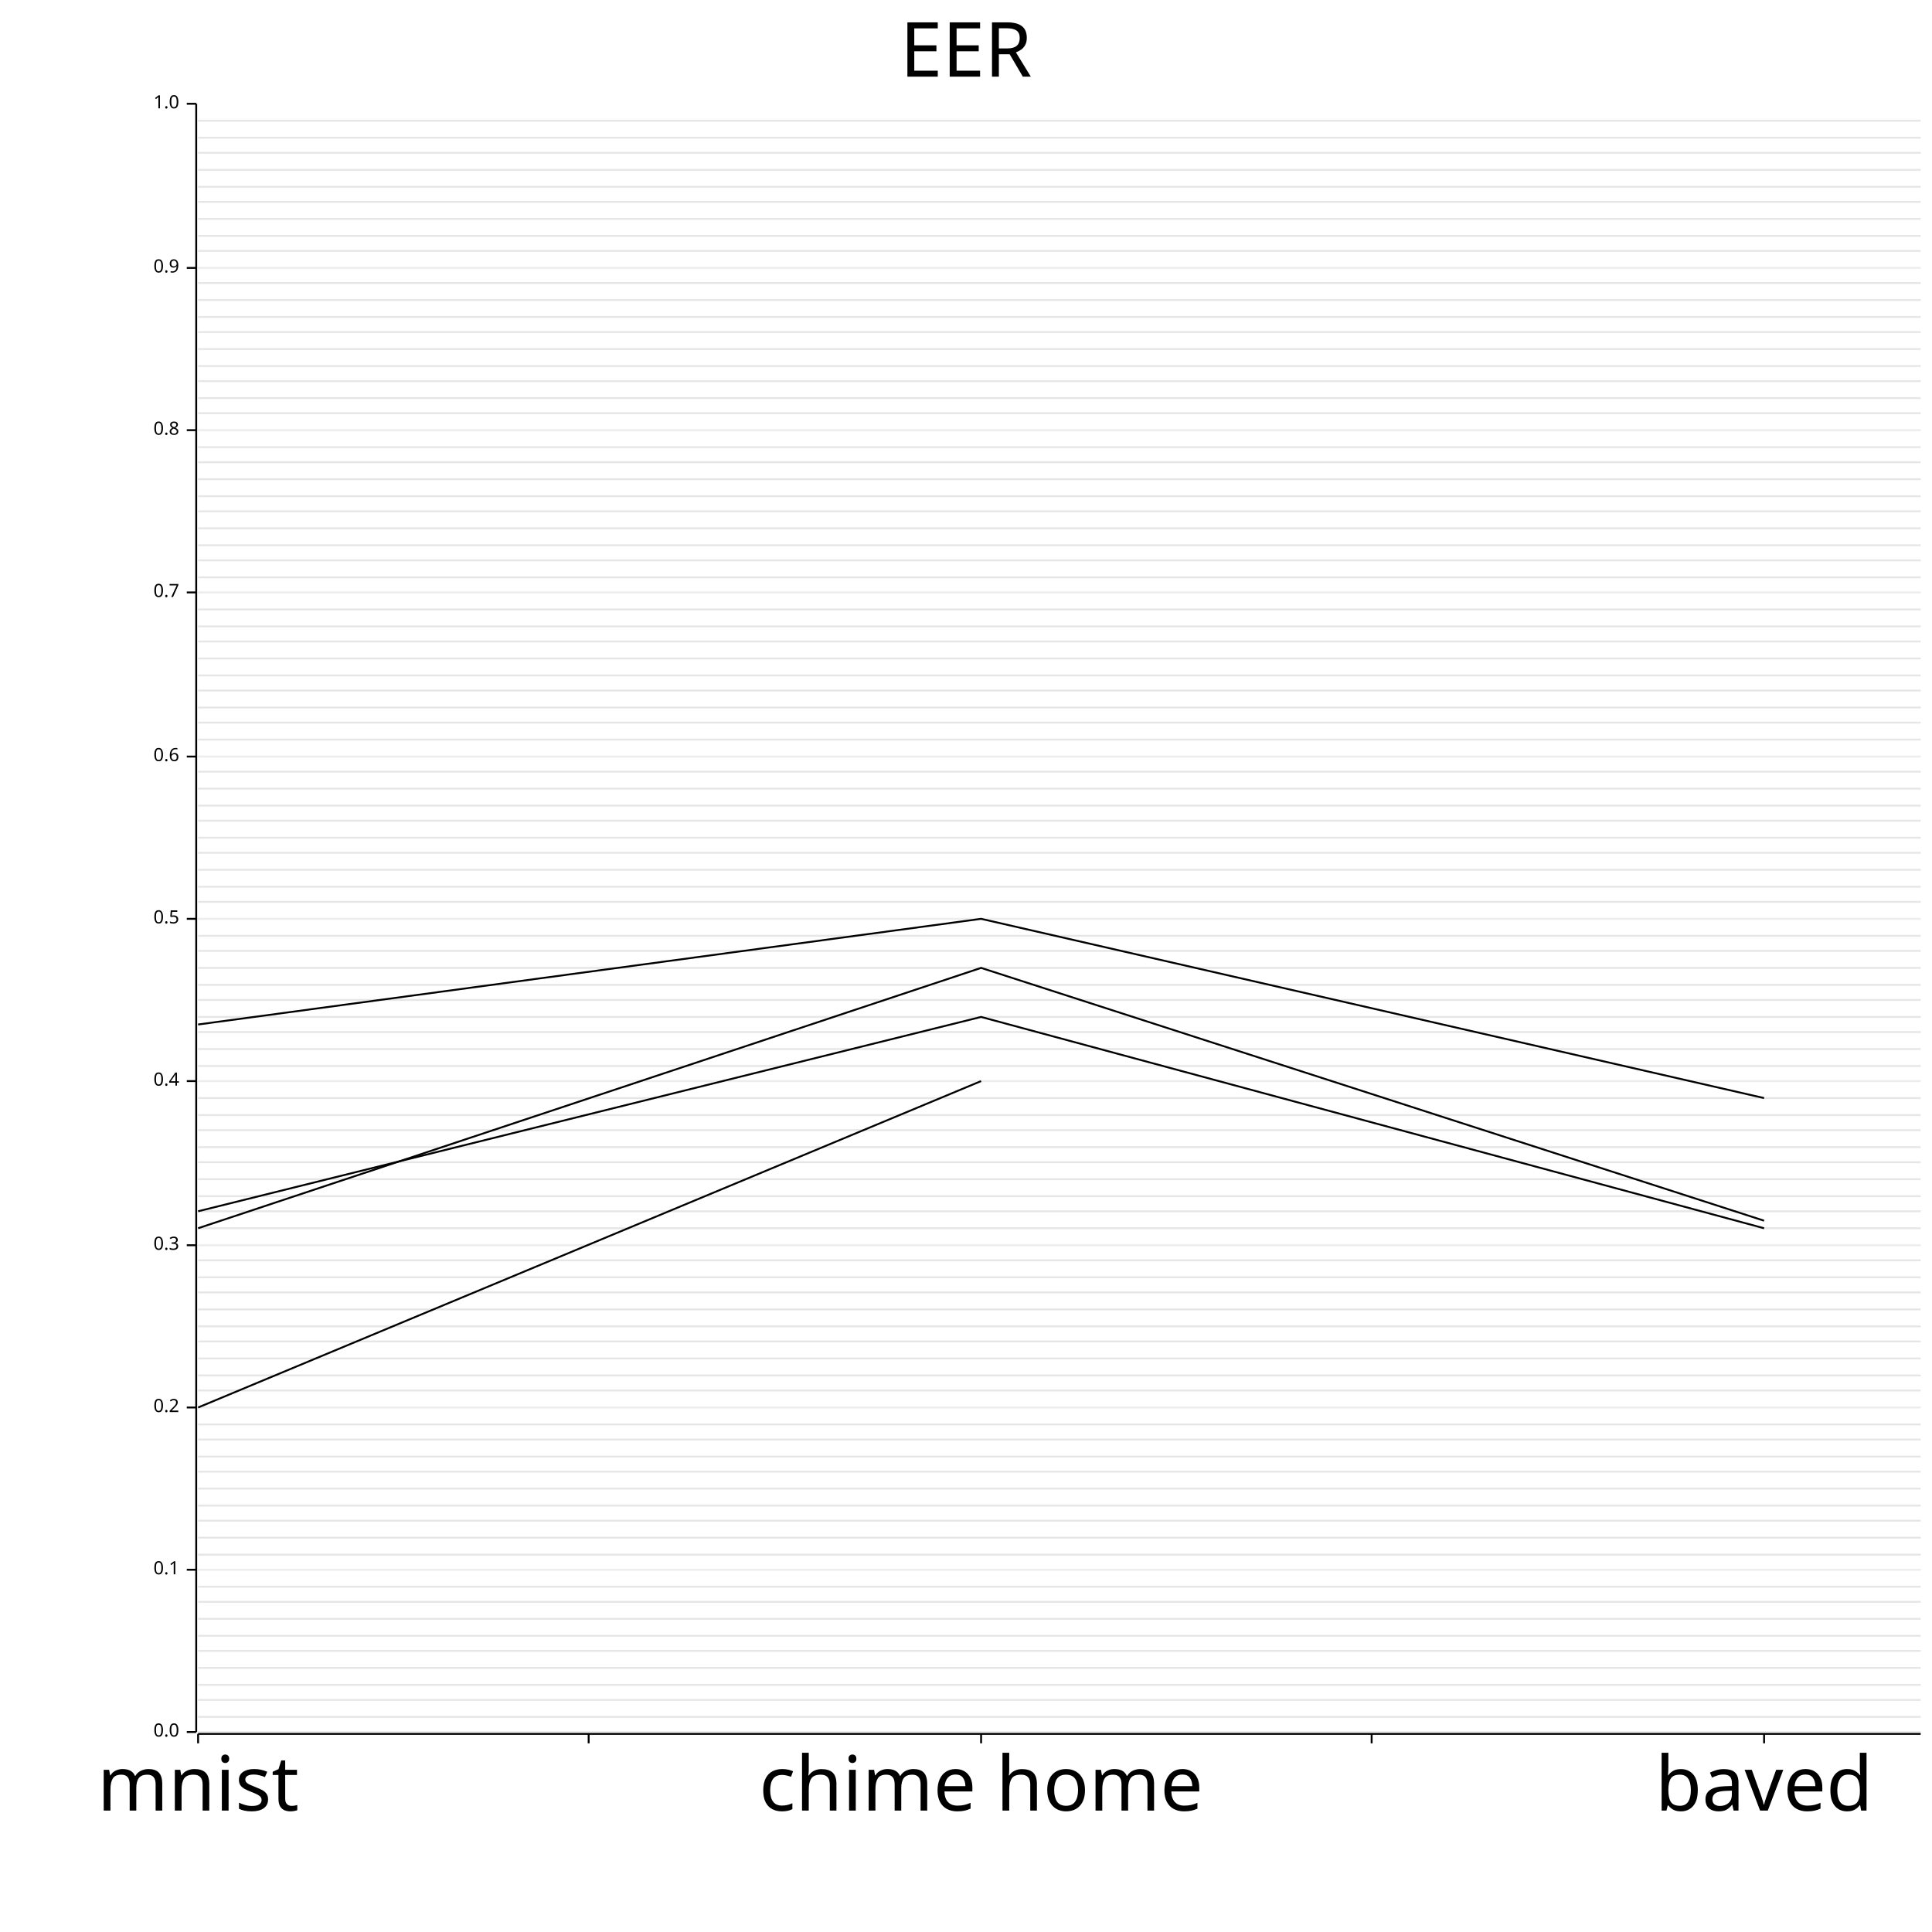
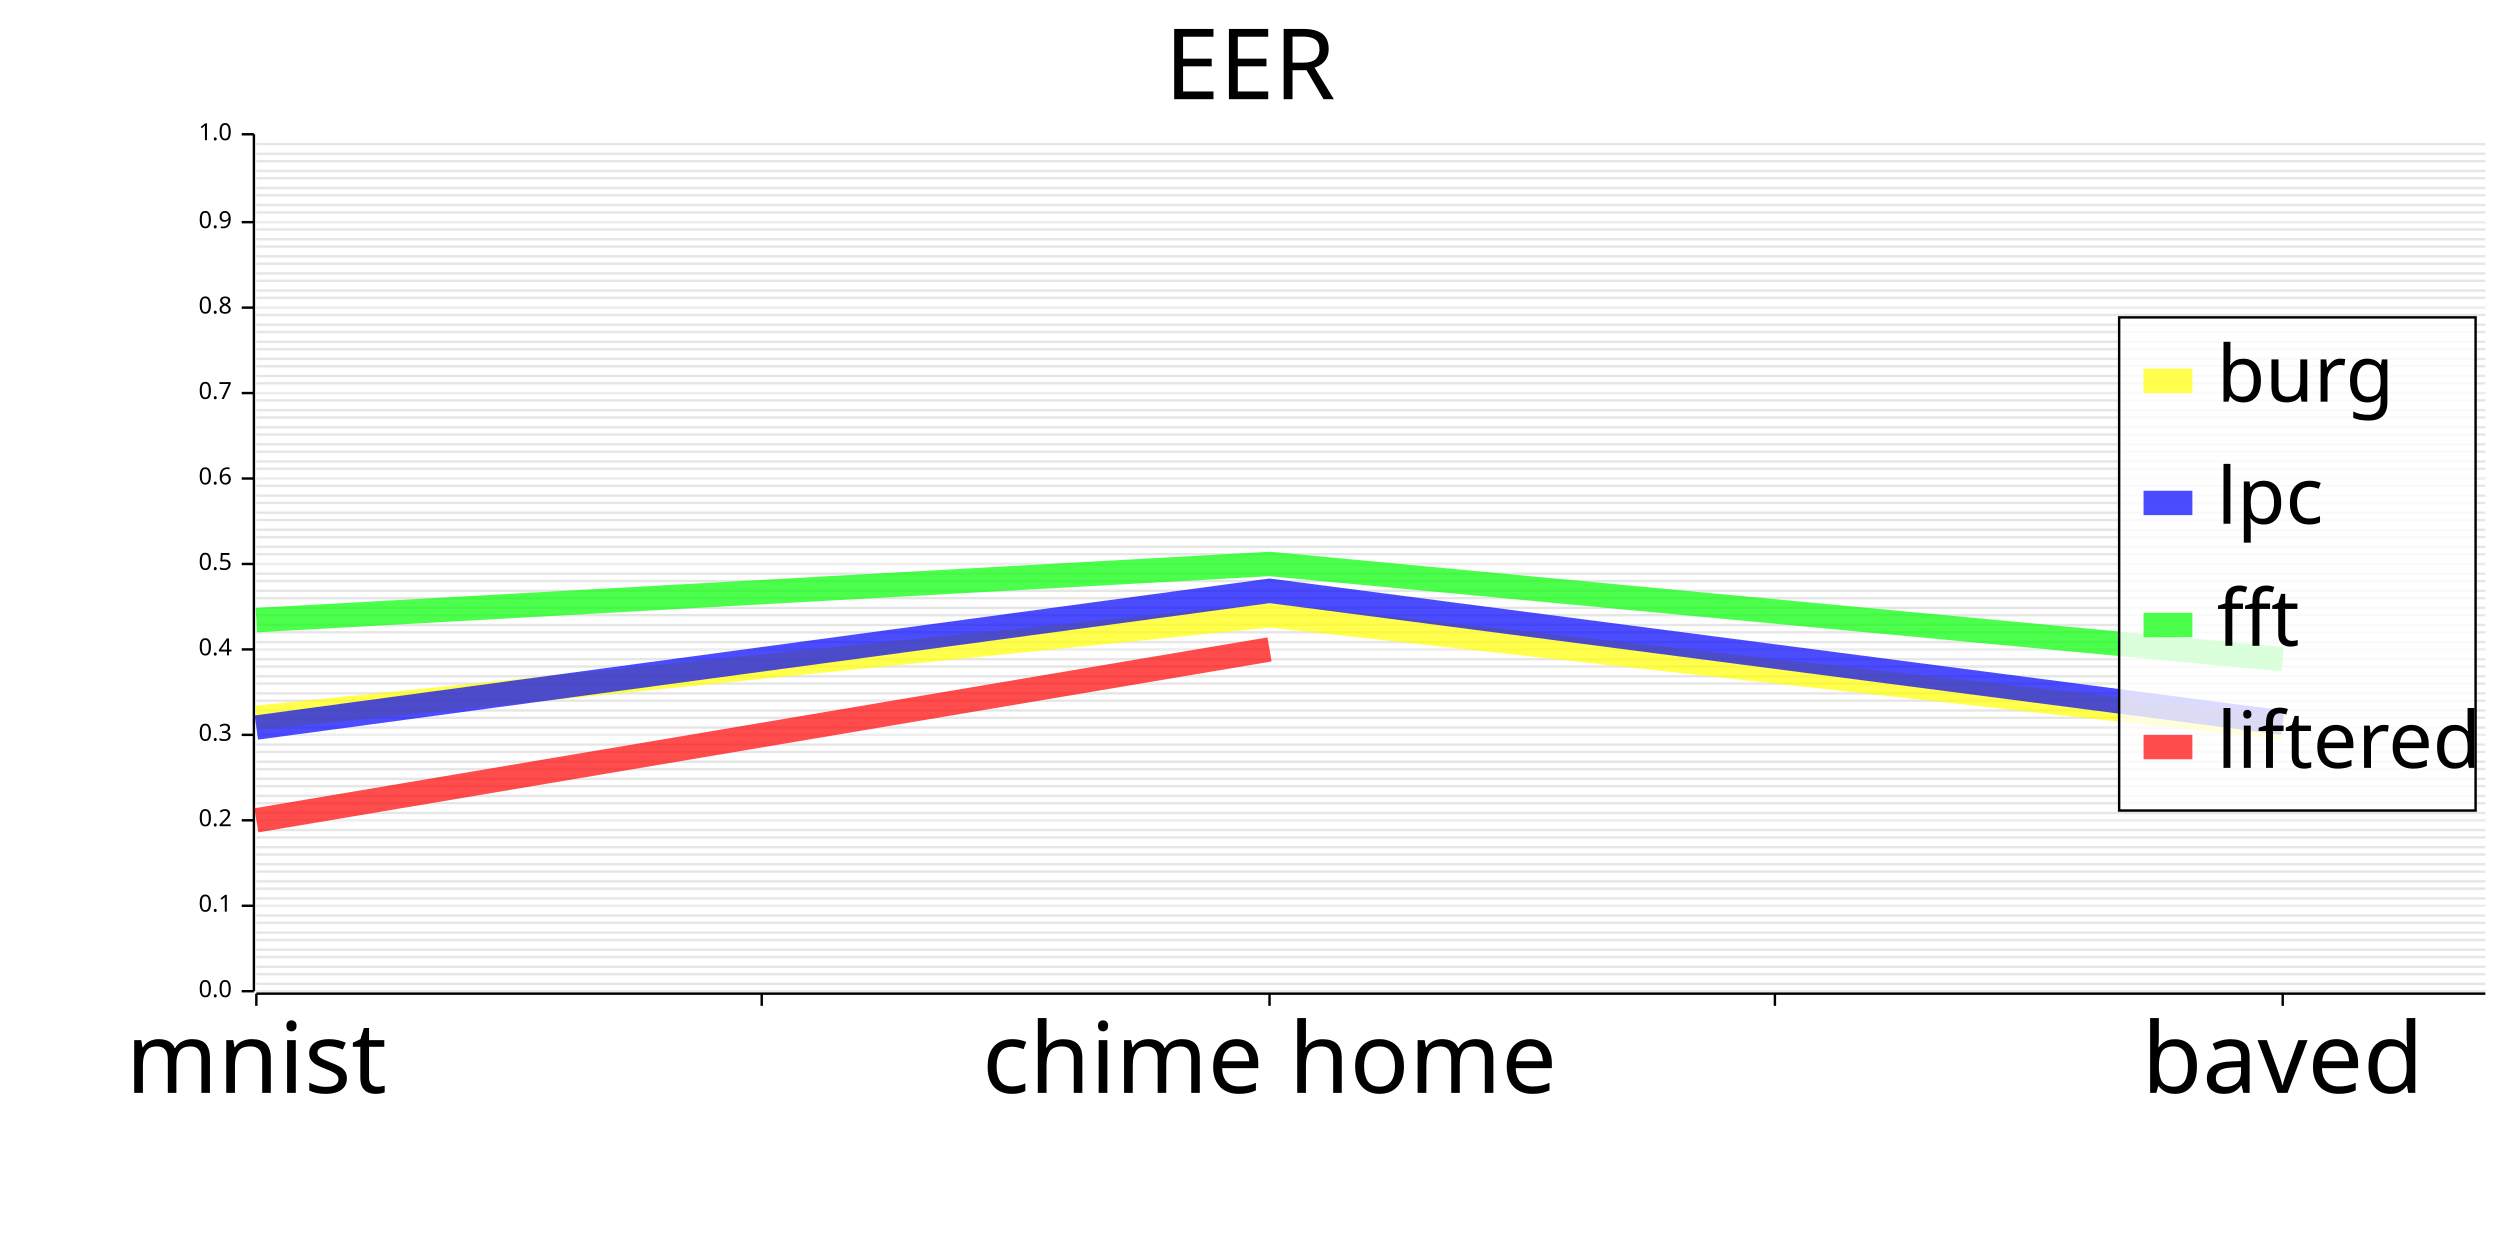
- <svg xmlns="http://www.w3.org/2000/svg" width="1024" height="1024" viewBox="0 0 1024 1024">
-   <rect x="0" y="0" width="1024" height="1024" opacity="1" fill="#FFFFFF" stroke="none" />
+ <svg xmlns="http://www.w3.org/2000/svg" width="1024" height="512" viewBox="0 0 1024 512">
+   <rect x="0" y="0" width="1024" height="512" opacity="1" fill="#FFFFFF" stroke="none" />
  <text x="512" y="10" dy="0.76em" text-anchor="middle" font-family="sans-serif" font-size="40.323" opacity="1" fill="#000000">
EER
</text>
-   <line opacity="0.1" stroke="#000000" stroke-width="1" x1="105" y1="918" x2="1018" y2="918" />
-   <line opacity="0.1" stroke="#000000" stroke-width="1" x1="105" y1="910" x2="1018" y2="910" />
-   <line opacity="0.1" stroke="#000000" stroke-width="1" x1="105" y1="901" x2="1018" y2="901" />
-   <line opacity="0.1" stroke="#000000" stroke-width="1" x1="105" y1="893" x2="1018" y2="893" />
-   <line opacity="0.1" stroke="#000000" stroke-width="1" x1="105" y1="884" x2="1018" y2="884" />
-   <line opacity="0.1" stroke="#000000" stroke-width="1" x1="105" y1="875" x2="1018" y2="875" />
-   <line opacity="0.1" stroke="#000000" stroke-width="1" x1="105" y1="867" x2="1018" y2="867" />
-   <line opacity="0.1" stroke="#000000" stroke-width="1" x1="105" y1="858" x2="1018" y2="858" />
-   <line opacity="0.1" stroke="#000000" stroke-width="1" x1="105" y1="849" x2="1018" y2="849" />
-   <line opacity="0.1" stroke="#000000" stroke-width="1" x1="105" y1="841" x2="1018" y2="841" />
-   <line opacity="0.1" stroke="#000000" stroke-width="1" x1="105" y1="832" x2="1018" y2="832" />
-   <line opacity="0.1" stroke="#000000" stroke-width="1" x1="105" y1="824" x2="1018" y2="824" />
-   <line opacity="0.1" stroke="#000000" stroke-width="1" x1="105" y1="815" x2="1018" y2="815" />
-   <line opacity="0.1" stroke="#000000" stroke-width="1" x1="105" y1="806" x2="1018" y2="806" />
-   <line opacity="0.1" stroke="#000000" stroke-width="1" x1="105" y1="798" x2="1018" y2="798" />
-   <line opacity="0.1" stroke="#000000" stroke-width="1" x1="105" y1="789" x2="1018" y2="789" />
-   <line opacity="0.1" stroke="#000000" stroke-width="1" x1="105" y1="780" x2="1018" y2="780" />
-   <line opacity="0.1" stroke="#000000" stroke-width="1" x1="105" y1="772" x2="1018" y2="772" />
-   <line opacity="0.1" stroke="#000000" stroke-width="1" x1="105" y1="763" x2="1018" y2="763" />
-   <line opacity="0.1" stroke="#000000" stroke-width="1" x1="105" y1="755" x2="1018" y2="755" />
-   <line opacity="0.1" stroke="#000000" stroke-width="1" x1="105" y1="746" x2="1018" y2="746" />
-   <line opacity="0.1" stroke="#000000" stroke-width="1" x1="105" y1="737" x2="1018" y2="737" />
-   <line opacity="0.1" stroke="#000000" stroke-width="1" x1="105" y1="729" x2="1018" y2="729" />
-   <line opacity="0.1" stroke="#000000" stroke-width="1" x1="105" y1="720" x2="1018" y2="720" />
-   <line opacity="0.1" stroke="#000000" stroke-width="1" x1="105" y1="711" x2="1018" y2="711" />
-   <line opacity="0.1" stroke="#000000" stroke-width="1" x1="105" y1="703" x2="1018" y2="703" />
-   <line opacity="0.1" stroke="#000000" stroke-width="1" x1="105" y1="694" x2="1018" y2="694" />
-   <line opacity="0.1" stroke="#000000" stroke-width="1" x1="105" y1="685" x2="1018" y2="685" />
-   <line opacity="0.1" stroke="#000000" stroke-width="1" x1="105" y1="677" x2="1018" y2="677" />
-   <line opacity="0.1" stroke="#000000" stroke-width="1" x1="105" y1="668" x2="1018" y2="668" />
-   <line opacity="0.1" stroke="#000000" stroke-width="1" x1="105" y1="660" x2="1018" y2="660" />
-   <line opacity="0.1" stroke="#000000" stroke-width="1" x1="105" y1="651" x2="1018" y2="651" />
-   <line opacity="0.1" stroke="#000000" stroke-width="1" x1="105" y1="642" x2="1018" y2="642" />
-   <line opacity="0.1" stroke="#000000" stroke-width="1" x1="105" y1="634" x2="1018" y2="634" />
-   <line opacity="0.1" stroke="#000000" stroke-width="1" x1="105" y1="625" x2="1018" y2="625" />
-   <line opacity="0.1" stroke="#000000" stroke-width="1" x1="105" y1="616" x2="1018" y2="616" />
-   <line opacity="0.1" stroke="#000000" stroke-width="1" x1="105" y1="608" x2="1018" y2="608" />
-   <line opacity="0.1" stroke="#000000" stroke-width="1" x1="105" y1="599" x2="1018" y2="599" />
-   <line opacity="0.1" stroke="#000000" stroke-width="1" x1="105" y1="591" x2="1018" y2="591" />
-   <line opacity="0.1" stroke="#000000" stroke-width="1" x1="105" y1="582" x2="1018" y2="582" />
-   <line opacity="0.1" stroke="#000000" stroke-width="1" x1="105" y1="573" x2="1018" y2="573" />
-   <line opacity="0.1" stroke="#000000" stroke-width="1" x1="105" y1="565" x2="1018" y2="565" />
-   <line opacity="0.1" stroke="#000000" stroke-width="1" x1="105" y1="556" x2="1018" y2="556" />
-   <line opacity="0.1" stroke="#000000" stroke-width="1" x1="105" y1="547" x2="1018" y2="547" />
-   <line opacity="0.1" stroke="#000000" stroke-width="1" x1="105" y1="539" x2="1018" y2="539" />
-   <line opacity="0.1" stroke="#000000" stroke-width="1" x1="105" y1="530" x2="1018" y2="530" />
-   <line opacity="0.1" stroke="#000000" stroke-width="1" x1="105" y1="522" x2="1018" y2="522" />
-   <line opacity="0.1" stroke="#000000" stroke-width="1" x1="105" y1="513" x2="1018" y2="513" />
-   <line opacity="0.1" stroke="#000000" stroke-width="1" x1="105" y1="504" x2="1018" y2="504" />
-   <line opacity="0.1" stroke="#000000" stroke-width="1" x1="105" y1="496" x2="1018" y2="496" />
-   <line opacity="0.1" stroke="#000000" stroke-width="1" x1="105" y1="487" x2="1018" y2="487" />
-   <line opacity="0.1" stroke="#000000" stroke-width="1" x1="105" y1="478" x2="1018" y2="478" />
-   <line opacity="0.1" stroke="#000000" stroke-width="1" x1="105" y1="470" x2="1018" y2="470" />
-   <line opacity="0.1" stroke="#000000" stroke-width="1" x1="105" y1="461" x2="1018" y2="461" />
-   <line opacity="0.1" stroke="#000000" stroke-width="1" x1="105" y1="452" x2="1018" y2="452" />
-   <line opacity="0.1" stroke="#000000" stroke-width="1" x1="105" y1="444" x2="1018" y2="444" />
-   <line opacity="0.1" stroke="#000000" stroke-width="1" x1="105" y1="435" x2="1018" y2="435" />
-   <line opacity="0.1" stroke="#000000" stroke-width="1" x1="105" y1="427" x2="1018" y2="427" />
-   <line opacity="0.1" stroke="#000000" stroke-width="1" x1="105" y1="418" x2="1018" y2="418" />
-   <line opacity="0.1" stroke="#000000" stroke-width="1" x1="105" y1="409" x2="1018" y2="409" />
-   <line opacity="0.1" stroke="#000000" stroke-width="1" x1="105" y1="401" x2="1018" y2="401" />
+   <line opacity="0.1" stroke="#000000" stroke-width="1" x1="105" y1="406" x2="1018" y2="406" />
+   <line opacity="0.1" stroke="#000000" stroke-width="1" x1="105" y1="403" x2="1018" y2="403" />
+   <line opacity="0.1" stroke="#000000" stroke-width="1" x1="105" y1="399" x2="1018" y2="399" />
+   <line opacity="0.1" stroke="#000000" stroke-width="1" x1="105" y1="396" x2="1018" y2="396" />
  <line opacity="0.1" stroke="#000000" stroke-width="1" x1="105" y1="392" x2="1018" y2="392" />
-   <line opacity="0.1" stroke="#000000" stroke-width="1" x1="105" y1="383" x2="1018" y2="383" />
+   <line opacity="0.1" stroke="#000000" stroke-width="1" x1="105" y1="389" x2="1018" y2="389" />
+   <line opacity="0.1" stroke="#000000" stroke-width="1" x1="105" y1="385" x2="1018" y2="385" />
+   <line opacity="0.1" stroke="#000000" stroke-width="1" x1="105" y1="382" x2="1018" y2="382" />
+   <line opacity="0.1" stroke="#000000" stroke-width="1" x1="105" y1="378" x2="1018" y2="378" />
  <line opacity="0.1" stroke="#000000" stroke-width="1" x1="105" y1="375" x2="1018" y2="375" />
-   <line opacity="0.1" stroke="#000000" stroke-width="1" x1="105" y1="366" x2="1018" y2="366" />
-   <line opacity="0.1" stroke="#000000" stroke-width="1" x1="105" y1="358" x2="1018" y2="358" />
-   <line opacity="0.1" stroke="#000000" stroke-width="1" x1="105" y1="349" x2="1018" y2="349" />
+   <line opacity="0.1" stroke="#000000" stroke-width="1" x1="105" y1="371" x2="1018" y2="371" />
+   <line opacity="0.1" stroke="#000000" stroke-width="1" x1="105" y1="368" x2="1018" y2="368" />
+   <line opacity="0.1" stroke="#000000" stroke-width="1" x1="105" y1="364" x2="1018" y2="364" />
+   <line opacity="0.1" stroke="#000000" stroke-width="1" x1="105" y1="361" x2="1018" y2="361" />
+   <line opacity="0.1" stroke="#000000" stroke-width="1" x1="105" y1="357" x2="1018" y2="357" />
+   <line opacity="0.1" stroke="#000000" stroke-width="1" x1="105" y1="354" x2="1018" y2="354" />
+   <line opacity="0.1" stroke="#000000" stroke-width="1" x1="105" y1="350" x2="1018" y2="350" />
+   <line opacity="0.1" stroke="#000000" stroke-width="1" x1="105" y1="347" x2="1018" y2="347" />
+   <line opacity="0.1" stroke="#000000" stroke-width="1" x1="105" y1="343" x2="1018" y2="343" />
  <line opacity="0.1" stroke="#000000" stroke-width="1" x1="105" y1="340" x2="1018" y2="340" />
-   <line opacity="0.1" stroke="#000000" stroke-width="1" x1="105" y1="332" x2="1018" y2="332" />
-   <line opacity="0.1" stroke="#000000" stroke-width="1" x1="105" y1="323" x2="1018" y2="323" />
-   <line opacity="0.1" stroke="#000000" stroke-width="1" x1="105" y1="314" x2="1018" y2="314" />
-   <line opacity="0.1" stroke="#000000" stroke-width="1" x1="105" y1="306" x2="1018" y2="306" />
-   <line opacity="0.1" stroke="#000000" stroke-width="1" x1="105" y1="297" x2="1018" y2="297" />
-   <line opacity="0.1" stroke="#000000" stroke-width="1" x1="105" y1="289" x2="1018" y2="289" />
+   <line opacity="0.1" stroke="#000000" stroke-width="1" x1="105" y1="336" x2="1018" y2="336" />
+   <line opacity="0.1" stroke="#000000" stroke-width="1" x1="105" y1="333" x2="1018" y2="333" />
+   <line opacity="0.1" stroke="#000000" stroke-width="1" x1="105" y1="329" x2="1018" y2="329" />
+   <line opacity="0.1" stroke="#000000" stroke-width="1" x1="105" y1="326" x2="1018" y2="326" />
+   <line opacity="0.1" stroke="#000000" stroke-width="1" x1="105" y1="322" x2="1018" y2="322" />
+   <line opacity="0.1" stroke="#000000" stroke-width="1" x1="105" y1="319" x2="1018" y2="319" />
+   <line opacity="0.1" stroke="#000000" stroke-width="1" x1="105" y1="315" x2="1018" y2="315" />
+   <line opacity="0.1" stroke="#000000" stroke-width="1" x1="105" y1="312" x2="1018" y2="312" />
+   <line opacity="0.1" stroke="#000000" stroke-width="1" x1="105" y1="308" x2="1018" y2="308" />
+   <line opacity="0.1" stroke="#000000" stroke-width="1" x1="105" y1="305" x2="1018" y2="305" />
+   <line opacity="0.1" stroke="#000000" stroke-width="1" x1="105" y1="301" x2="1018" y2="301" />
+   <line opacity="0.1" stroke="#000000" stroke-width="1" x1="105" y1="298" x2="1018" y2="298" />
+   <line opacity="0.1" stroke="#000000" stroke-width="1" x1="105" y1="294" x2="1018" y2="294" />
+   <line opacity="0.1" stroke="#000000" stroke-width="1" x1="105" y1="291" x2="1018" y2="291" />
+   <line opacity="0.1" stroke="#000000" stroke-width="1" x1="105" y1="287" x2="1018" y2="287" />
+   <line opacity="0.1" stroke="#000000" stroke-width="1" x1="105" y1="284" x2="1018" y2="284" />
  <line opacity="0.1" stroke="#000000" stroke-width="1" x1="105" y1="280" x2="1018" y2="280" />
-   <line opacity="0.1" stroke="#000000" stroke-width="1" x1="105" y1="271" x2="1018" y2="271" />
+   <line opacity="0.1" stroke="#000000" stroke-width="1" x1="105" y1="277" x2="1018" y2="277" />
+   <line opacity="0.1" stroke="#000000" stroke-width="1" x1="105" y1="273" x2="1018" y2="273" />
+   <line opacity="0.1" stroke="#000000" stroke-width="1" x1="105" y1="270" x2="1018" y2="270" />
+   <line opacity="0.1" stroke="#000000" stroke-width="1" x1="105" y1="266" x2="1018" y2="266" />
  <line opacity="0.1" stroke="#000000" stroke-width="1" x1="105" y1="263" x2="1018" y2="263" />
-   <line opacity="0.1" stroke="#000000" stroke-width="1" x1="105" y1="254" x2="1018" y2="254" />
+   <line opacity="0.1" stroke="#000000" stroke-width="1" x1="105" y1="259" x2="1018" y2="259" />
+   <line opacity="0.1" stroke="#000000" stroke-width="1" x1="105" y1="256" x2="1018" y2="256" />
+   <line opacity="0.1" stroke="#000000" stroke-width="1" x1="105" y1="252" x2="1018" y2="252" />
+   <line opacity="0.1" stroke="#000000" stroke-width="1" x1="105" y1="249" x2="1018" y2="249" />
  <line opacity="0.1" stroke="#000000" stroke-width="1" x1="105" y1="245" x2="1018" y2="245" />
-   <line opacity="0.1" stroke="#000000" stroke-width="1" x1="105" y1="237" x2="1018" y2="237" />
-   <line opacity="0.1" stroke="#000000" stroke-width="1" x1="105" y1="228" x2="1018" y2="228" />
-   <line opacity="0.1" stroke="#000000" stroke-width="1" x1="105" y1="219" x2="1018" y2="219" />
-   <line opacity="0.1" stroke="#000000" stroke-width="1" x1="105" y1="211" x2="1018" y2="211" />
-   <line opacity="0.1" stroke="#000000" stroke-width="1" x1="105" y1="202" x2="1018" y2="202" />
-   <line opacity="0.1" stroke="#000000" stroke-width="1" x1="105" y1="194" x2="1018" y2="194" />
+   <line opacity="0.1" stroke="#000000" stroke-width="1" x1="105" y1="242" x2="1018" y2="242" />
+   <line opacity="0.1" stroke="#000000" stroke-width="1" x1="105" y1="238" x2="1018" y2="238" />
+   <line opacity="0.1" stroke="#000000" stroke-width="1" x1="105" y1="235" x2="1018" y2="235" />
+   <line opacity="0.1" stroke="#000000" stroke-width="1" x1="105" y1="231" x2="1018" y2="231" />
+   <line opacity="0.1" stroke="#000000" stroke-width="1" x1="105" y1="227" x2="1018" y2="227" />
+   <line opacity="0.1" stroke="#000000" stroke-width="1" x1="105" y1="224" x2="1018" y2="224" />
+   <line opacity="0.1" stroke="#000000" stroke-width="1" x1="105" y1="220" x2="1018" y2="220" />
+   <line opacity="0.1" stroke="#000000" stroke-width="1" x1="105" y1="217" x2="1018" y2="217" />
+   <line opacity="0.1" stroke="#000000" stroke-width="1" x1="105" y1="213" x2="1018" y2="213" />
+   <line opacity="0.1" stroke="#000000" stroke-width="1" x1="105" y1="210" x2="1018" y2="210" />
+   <line opacity="0.1" stroke="#000000" stroke-width="1" x1="105" y1="206" x2="1018" y2="206" />
+   <line opacity="0.1" stroke="#000000" stroke-width="1" x1="105" y1="203" x2="1018" y2="203" />
+   <line opacity="0.1" stroke="#000000" stroke-width="1" x1="105" y1="199" x2="1018" y2="199" />
+   <line opacity="0.1" stroke="#000000" stroke-width="1" x1="105" y1="196" x2="1018" y2="196" />
+   <line opacity="0.1" stroke="#000000" stroke-width="1" x1="105" y1="192" x2="1018" y2="192" />
+   <line opacity="0.1" stroke="#000000" stroke-width="1" x1="105" y1="189" x2="1018" y2="189" />
  <line opacity="0.1" stroke="#000000" stroke-width="1" x1="105" y1="185" x2="1018" y2="185" />
-   <line opacity="0.1" stroke="#000000" stroke-width="1" x1="105" y1="176" x2="1018" y2="176" />
+   <line opacity="0.1" stroke="#000000" stroke-width="1" x1="105" y1="182" x2="1018" y2="182" />
+   <line opacity="0.1" stroke="#000000" stroke-width="1" x1="105" y1="178" x2="1018" y2="178" />
+   <line opacity="0.1" stroke="#000000" stroke-width="1" x1="105" y1="175" x2="1018" y2="175" />
+   <line opacity="0.1" stroke="#000000" stroke-width="1" x1="105" y1="171" x2="1018" y2="171" />
  <line opacity="0.1" stroke="#000000" stroke-width="1" x1="105" y1="168" x2="1018" y2="168" />
-   <line opacity="0.1" stroke="#000000" stroke-width="1" x1="105" y1="159" x2="1018" y2="159" />
+   <line opacity="0.1" stroke="#000000" stroke-width="1" x1="105" y1="164" x2="1018" y2="164" />
+   <line opacity="0.1" stroke="#000000" stroke-width="1" x1="105" y1="161" x2="1018" y2="161" />
+   <line opacity="0.1" stroke="#000000" stroke-width="1" x1="105" y1="157" x2="1018" y2="157" />
+   <line opacity="0.1" stroke="#000000" stroke-width="1" x1="105" y1="154" x2="1018" y2="154" />
  <line opacity="0.1" stroke="#000000" stroke-width="1" x1="105" y1="150" x2="1018" y2="150" />
-   <line opacity="0.1" stroke="#000000" stroke-width="1" x1="105" y1="142" x2="1018" y2="142" />
+   <line opacity="0.1" stroke="#000000" stroke-width="1" x1="105" y1="147" x2="1018" y2="147" />
+   <line opacity="0.1" stroke="#000000" stroke-width="1" x1="105" y1="143" x2="1018" y2="143" />
+   <line opacity="0.1" stroke="#000000" stroke-width="1" x1="105" y1="140" x2="1018" y2="140" />
+   <line opacity="0.1" stroke="#000000" stroke-width="1" x1="105" y1="136" x2="1018" y2="136" />
  <line opacity="0.1" stroke="#000000" stroke-width="1" x1="105" y1="133" x2="1018" y2="133" />
-   <line opacity="0.1" stroke="#000000" stroke-width="1" x1="105" y1="125" x2="1018" y2="125" />
-   <line opacity="0.1" stroke="#000000" stroke-width="1" x1="105" y1="116" x2="1018" y2="116" />
-   <line opacity="0.1" stroke="#000000" stroke-width="1" x1="105" y1="107" x2="1018" y2="107" />
-   <line opacity="0.1" stroke="#000000" stroke-width="1" x1="105" y1="99" x2="1018" y2="99" />
-   <line opacity="0.1" stroke="#000000" stroke-width="1" x1="105" y1="90" x2="1018" y2="90" />
-   <line opacity="0.1" stroke="#000000" stroke-width="1" x1="105" y1="81" x2="1018" y2="81" />
+   <line opacity="0.1" stroke="#000000" stroke-width="1" x1="105" y1="129" x2="1018" y2="129" />
+   <line opacity="0.1" stroke="#000000" stroke-width="1" x1="105" y1="126" x2="1018" y2="126" />
+   <line opacity="0.1" stroke="#000000" stroke-width="1" x1="105" y1="122" x2="1018" y2="122" />
+   <line opacity="0.1" stroke="#000000" stroke-width="1" x1="105" y1="119" x2="1018" y2="119" />
+   <line opacity="0.1" stroke="#000000" stroke-width="1" x1="105" y1="115" x2="1018" y2="115" />
+   <line opacity="0.1" stroke="#000000" stroke-width="1" x1="105" y1="112" x2="1018" y2="112" />
+   <line opacity="0.1" stroke="#000000" stroke-width="1" x1="105" y1="108" x2="1018" y2="108" />
+   <line opacity="0.1" stroke="#000000" stroke-width="1" x1="105" y1="105" x2="1018" y2="105" />
+   <line opacity="0.1" stroke="#000000" stroke-width="1" x1="105" y1="101" x2="1018" y2="101" />
+   <line opacity="0.1" stroke="#000000" stroke-width="1" x1="105" y1="98" x2="1018" y2="98" />
+   <line opacity="0.1" stroke="#000000" stroke-width="1" x1="105" y1="94" x2="1018" y2="94" />
+   <line opacity="0.1" stroke="#000000" stroke-width="1" x1="105" y1="91" x2="1018" y2="91" />
+   <line opacity="0.1" stroke="#000000" stroke-width="1" x1="105" y1="87" x2="1018" y2="87" />
+   <line opacity="0.1" stroke="#000000" stroke-width="1" x1="105" y1="84" x2="1018" y2="84" />
+   <line opacity="0.1" stroke="#000000" stroke-width="1" x1="105" y1="80" x2="1018" y2="80" />
+   <line opacity="0.1" stroke="#000000" stroke-width="1" x1="105" y1="77" x2="1018" y2="77" />
  <line opacity="0.1" stroke="#000000" stroke-width="1" x1="105" y1="73" x2="1018" y2="73" />
-   <line opacity="0.1" stroke="#000000" stroke-width="1" x1="105" y1="64" x2="1018" y2="64" />
-   <line opacity="0.3" stroke="#FFFFFF" stroke-width="1" x1="105" y1="918" x2="1018" y2="918" />
-   <line opacity="0.3" stroke="#FFFFFF" stroke-width="1" x1="105" y1="832" x2="1018" y2="832" />
-   <line opacity="0.3" stroke="#FFFFFF" stroke-width="1" x1="105" y1="746" x2="1018" y2="746" />
-   <line opacity="0.3" stroke="#FFFFFF" stroke-width="1" x1="105" y1="660" x2="1018" y2="660" />
-   <line opacity="0.3" stroke="#FFFFFF" stroke-width="1" x1="105" y1="573" x2="1018" y2="573" />
-   <line opacity="0.3" stroke="#FFFFFF" stroke-width="1" x1="105" y1="487" x2="1018" y2="487" />
-   <line opacity="0.3" stroke="#FFFFFF" stroke-width="1" x1="105" y1="401" x2="1018" y2="401" />
-   <line opacity="0.3" stroke="#FFFFFF" stroke-width="1" x1="105" y1="314" x2="1018" y2="314" />
-   <line opacity="0.3" stroke="#FFFFFF" stroke-width="1" x1="105" y1="228" x2="1018" y2="228" />
-   <line opacity="0.3" stroke="#FFFFFF" stroke-width="1" x1="105" y1="142" x2="1018" y2="142" />
+   <line opacity="0.1" stroke="#000000" stroke-width="1" x1="105" y1="70" x2="1018" y2="70" />
+   <line opacity="0.1" stroke="#000000" stroke-width="1" x1="105" y1="66" x2="1018" y2="66" />
+   <line opacity="0.1" stroke="#000000" stroke-width="1" x1="105" y1="63" x2="1018" y2="63" />
+   <line opacity="0.1" stroke="#000000" stroke-width="1" x1="105" y1="59" x2="1018" y2="59" />
+   <line opacity="0.3" stroke="#FFFFFF" stroke-width="1" x1="105" y1="406" x2="1018" y2="406" />
+   <line opacity="0.3" stroke="#FFFFFF" stroke-width="1" x1="105" y1="371" x2="1018" y2="371" />
+   <line opacity="0.3" stroke="#FFFFFF" stroke-width="1" x1="105" y1="336" x2="1018" y2="336" />
+   <line opacity="0.3" stroke="#FFFFFF" stroke-width="1" x1="105" y1="301" x2="1018" y2="301" />
+   <line opacity="0.3" stroke="#FFFFFF" stroke-width="1" x1="105" y1="266" x2="1018" y2="266" />
+   <line opacity="0.3" stroke="#FFFFFF" stroke-width="1" x1="105" y1="231" x2="1018" y2="231" />
+   <line opacity="0.3" stroke="#FFFFFF" stroke-width="1" x1="105" y1="196" x2="1018" y2="196" />
+   <line opacity="0.3" stroke="#FFFFFF" stroke-width="1" x1="105" y1="161" x2="1018" y2="161" />
+   <line opacity="0.3" stroke="#FFFFFF" stroke-width="1" x1="105" y1="126" x2="1018" y2="126" />
+   <line opacity="0.3" stroke="#FFFFFF" stroke-width="1" x1="105" y1="91" x2="1018" y2="91" />
  <line opacity="0.3" stroke="#FFFFFF" stroke-width="1" x1="105" y1="55" x2="1018" y2="55" />
-   <polyline fill="none" opacity="1" stroke="#000000" stroke-width="1" points="104,55 104,918 " />
-   <text x="95" y="918" dy="0.5ex" text-anchor="end" font-family="sans-serif" font-size="9.677" opacity="1" fill="#000000">
+   <polyline fill="none" opacity="1" stroke="#000000" stroke-width="1" points="104,55 104,406 " />
+   <text x="95" y="406" dy="0.5ex" text-anchor="end" font-family="sans-serif" font-size="9.677" opacity="1" fill="#000000">
0.0
</text>
-   <polyline fill="none" opacity="1" stroke="#000000" stroke-width="1" points="99,918 104,918 " />
-   <text x="95" y="832" dy="0.5ex" text-anchor="end" font-family="sans-serif" font-size="9.677" opacity="1" fill="#000000">
+   <polyline fill="none" opacity="1" stroke="#000000" stroke-width="1" points="99,406 104,406 " />
+   <text x="95" y="371" dy="0.5ex" text-anchor="end" font-family="sans-serif" font-size="9.677" opacity="1" fill="#000000">
0.1
</text>
-   <polyline fill="none" opacity="1" stroke="#000000" stroke-width="1" points="99,832 104,832 " />
-   <text x="95" y="746" dy="0.5ex" text-anchor="end" font-family="sans-serif" font-size="9.677" opacity="1" fill="#000000">
+   <polyline fill="none" opacity="1" stroke="#000000" stroke-width="1" points="99,371 104,371 " />
+   <text x="95" y="336" dy="0.5ex" text-anchor="end" font-family="sans-serif" font-size="9.677" opacity="1" fill="#000000">
0.2
</text>
-   <polyline fill="none" opacity="1" stroke="#000000" stroke-width="1" points="99,746 104,746 " />
-   <text x="95" y="660" dy="0.5ex" text-anchor="end" font-family="sans-serif" font-size="9.677" opacity="1" fill="#000000">
+   <polyline fill="none" opacity="1" stroke="#000000" stroke-width="1" points="99,336 104,336 " />
+   <text x="95" y="301" dy="0.5ex" text-anchor="end" font-family="sans-serif" font-size="9.677" opacity="1" fill="#000000">
0.3
</text>
-   <polyline fill="none" opacity="1" stroke="#000000" stroke-width="1" points="99,660 104,660 " />
-   <text x="95" y="573" dy="0.5ex" text-anchor="end" font-family="sans-serif" font-size="9.677" opacity="1" fill="#000000">
+   <polyline fill="none" opacity="1" stroke="#000000" stroke-width="1" points="99,301 104,301 " />
+   <text x="95" y="266" dy="0.5ex" text-anchor="end" font-family="sans-serif" font-size="9.677" opacity="1" fill="#000000">
0.4
</text>
-   <polyline fill="none" opacity="1" stroke="#000000" stroke-width="1" points="99,573 104,573 " />
-   <text x="95" y="487" dy="0.5ex" text-anchor="end" font-family="sans-serif" font-size="9.677" opacity="1" fill="#000000">
+   <polyline fill="none" opacity="1" stroke="#000000" stroke-width="1" points="99,266 104,266 " />
+   <text x="95" y="231" dy="0.5ex" text-anchor="end" font-family="sans-serif" font-size="9.677" opacity="1" fill="#000000">
0.5
</text>
-   <polyline fill="none" opacity="1" stroke="#000000" stroke-width="1" points="99,487 104,487 " />
-   <text x="95" y="401" dy="0.5ex" text-anchor="end" font-family="sans-serif" font-size="9.677" opacity="1" fill="#000000">
+   <polyline fill="none" opacity="1" stroke="#000000" stroke-width="1" points="99,231 104,231 " />
+   <text x="95" y="196" dy="0.5ex" text-anchor="end" font-family="sans-serif" font-size="9.677" opacity="1" fill="#000000">
0.6
</text>
-   <polyline fill="none" opacity="1" stroke="#000000" stroke-width="1" points="99,401 104,401 " />
-   <text x="95" y="314" dy="0.5ex" text-anchor="end" font-family="sans-serif" font-size="9.677" opacity="1" fill="#000000">
+   <polyline fill="none" opacity="1" stroke="#000000" stroke-width="1" points="99,196 104,196 " />
+   <text x="95" y="161" dy="0.5ex" text-anchor="end" font-family="sans-serif" font-size="9.677" opacity="1" fill="#000000">
0.7
</text>
-   <polyline fill="none" opacity="1" stroke="#000000" stroke-width="1" points="99,314 104,314 " />
-   <text x="95" y="228" dy="0.5ex" text-anchor="end" font-family="sans-serif" font-size="9.677" opacity="1" fill="#000000">
+   <polyline fill="none" opacity="1" stroke="#000000" stroke-width="1" points="99,161 104,161 " />
+   <text x="95" y="126" dy="0.5ex" text-anchor="end" font-family="sans-serif" font-size="9.677" opacity="1" fill="#000000">
0.8
</text>
-   <polyline fill="none" opacity="1" stroke="#000000" stroke-width="1" points="99,228 104,228 " />
-   <text x="95" y="142" dy="0.5ex" text-anchor="end" font-family="sans-serif" font-size="9.677" opacity="1" fill="#000000">
+   <polyline fill="none" opacity="1" stroke="#000000" stroke-width="1" points="99,126 104,126 " />
+   <text x="95" y="91" dy="0.5ex" text-anchor="end" font-family="sans-serif" font-size="9.677" opacity="1" fill="#000000">
0.9
</text>
-   <polyline fill="none" opacity="1" stroke="#000000" stroke-width="1" points="99,142 104,142 " />
+   <polyline fill="none" opacity="1" stroke="#000000" stroke-width="1" points="99,91 104,91 " />
  <text x="95" y="55" dy="0.5ex" text-anchor="end" font-family="sans-serif" font-size="9.677" opacity="1" fill="#000000">
1.0
</text>
  <polyline fill="none" opacity="1" stroke="#000000" stroke-width="1" points="99,55 104,55 " />
-   <polyline fill="none" opacity="1" stroke="#000000" stroke-width="1" points="105,919 1018,919 " />
-   <text x="105" y="929" dy="0.76em" text-anchor="middle" font-family="sans-serif" font-size="40.323" opacity="1" fill="#000000">
+   <polyline fill="none" opacity="1" stroke="#000000" stroke-width="1" points="105,407 1018,407 " />
+   <text x="105" y="417" dy="0.76em" text-anchor="middle" font-family="sans-serif" font-size="40.323" opacity="1" fill="#000000">
mnist
</text>
-   <polyline fill="none" opacity="1" stroke="#000000" stroke-width="1" points="105,919 105,924 " />
-   <text x="312" y="929" dy="0.76em" text-anchor="middle" font-family="sans-serif" font-size="40.323" opacity="1" fill="#000000">
+   <polyline fill="none" opacity="1" stroke="#000000" stroke-width="1" points="105,407 105,412 " />
+   <text x="312" y="417" dy="0.76em" text-anchor="middle" font-family="sans-serif" font-size="40.323" opacity="1" fill="#000000">

</text>
-   <polyline fill="none" opacity="1" stroke="#000000" stroke-width="1" points="312,919 312,924 " />
-   <text x="520" y="929" dy="0.76em" text-anchor="middle" font-family="sans-serif" font-size="40.323" opacity="1" fill="#000000">
+   <polyline fill="none" opacity="1" stroke="#000000" stroke-width="1" points="312,407 312,412 " />
+   <text x="520" y="417" dy="0.76em" text-anchor="middle" font-family="sans-serif" font-size="40.323" opacity="1" fill="#000000">
chime home
</text>
-   <polyline fill="none" opacity="1" stroke="#000000" stroke-width="1" points="520,919 520,924 " />
-   <text x="727" y="929" dy="0.76em" text-anchor="middle" font-family="sans-serif" font-size="40.323" opacity="1" fill="#000000">
+   <polyline fill="none" opacity="1" stroke="#000000" stroke-width="1" points="520,407 520,412 " />
+   <text x="727" y="417" dy="0.76em" text-anchor="middle" font-family="sans-serif" font-size="40.323" opacity="1" fill="#000000">

</text>
-   <polyline fill="none" opacity="1" stroke="#000000" stroke-width="1" points="727,919 727,924 " />
-   <text x="935" y="929" dy="0.76em" text-anchor="middle" font-family="sans-serif" font-size="40.323" opacity="1" fill="#000000">
+   <polyline fill="none" opacity="1" stroke="#000000" stroke-width="1" points="727,407 727,412 " />
+   <text x="935" y="417" dy="0.76em" text-anchor="middle" font-family="sans-serif" font-size="40.323" opacity="1" fill="#000000">
baved
</text>
-   <polyline fill="none" opacity="1" stroke="#000000" stroke-width="1" points="935,919 935,924 " />
-   <polyline fill="none" opacity="1" stroke="#000000" stroke-width="1" points="105,642 520,539 935,651 " />
-   <polyline fill="none" opacity="1" stroke="#000000" stroke-width="1" points="105,651 520,513 935,647 " />
-   <polyline fill="none" opacity="1" stroke="#000000" stroke-width="1" points="105,543 520,487 935,582 " />
-   <polyline fill="none" opacity="1" stroke="#000000" stroke-width="1" points="105,746 520,573 " />
+   <polyline fill="none" opacity="1" stroke="#000000" stroke-width="1" points="935,407 935,412 " />
+   <polyline fill="none" opacity="0.7" stroke="#FFFF00" stroke-width="10" points="105,294 520,252 935,298 " />
+   <polyline fill="none" opacity="0.7" stroke="#0000FF" stroke-width="10" points="105,298 520,242 935,296 " />
+   <polyline fill="none" opacity="0.7" stroke="#00FF00" stroke-width="10" points="105,254 520,231 935,270 " />
+   <polyline fill="none" opacity="0.7" stroke="#FF0000" stroke-width="10" points="105,336 520,266 " />
+   <rect x="868" y="130" width="146" height="202" opacity="0.8" fill="#FFFFFF" stroke="none" />
+   <rect x="868" y="130" width="146" height="202" opacity="1" fill="none" stroke="#000000" />
+   <text x="908" y="140" dy="0.76em" text-anchor="start" font-family="sans-serif" font-size="32.258" opacity="1" fill="#000000">
+ burg
+ </text>
+   <text x="908" y="190" dy="0.76em" text-anchor="start" font-family="sans-serif" font-size="32.258" opacity="1" fill="#000000">
+ lpc
+ </text>
+   <text x="908" y="240" dy="0.76em" text-anchor="start" font-family="sans-serif" font-size="32.258" opacity="1" fill="#000000">
+ fft
+ </text>
+   <text x="908" y="290" dy="0.76em" text-anchor="start" font-family="sans-serif" font-size="32.258" opacity="1" fill="#000000">
+ liftered
+ </text>
+   <polyline fill="none" opacity="0.7" stroke="#FFFF00" stroke-width="10" points="878,156 898,156 " />
+   <polyline fill="none" opacity="0.7" stroke="#0000FF" stroke-width="10" points="878,206 898,206 " />
+   <polyline fill="none" opacity="0.7" stroke="#00FF00" stroke-width="10" points="878,256 898,256 " />
+   <polyline fill="none" opacity="0.7" stroke="#FF0000" stroke-width="10" points="878,306 898,306 " />
</svg>
